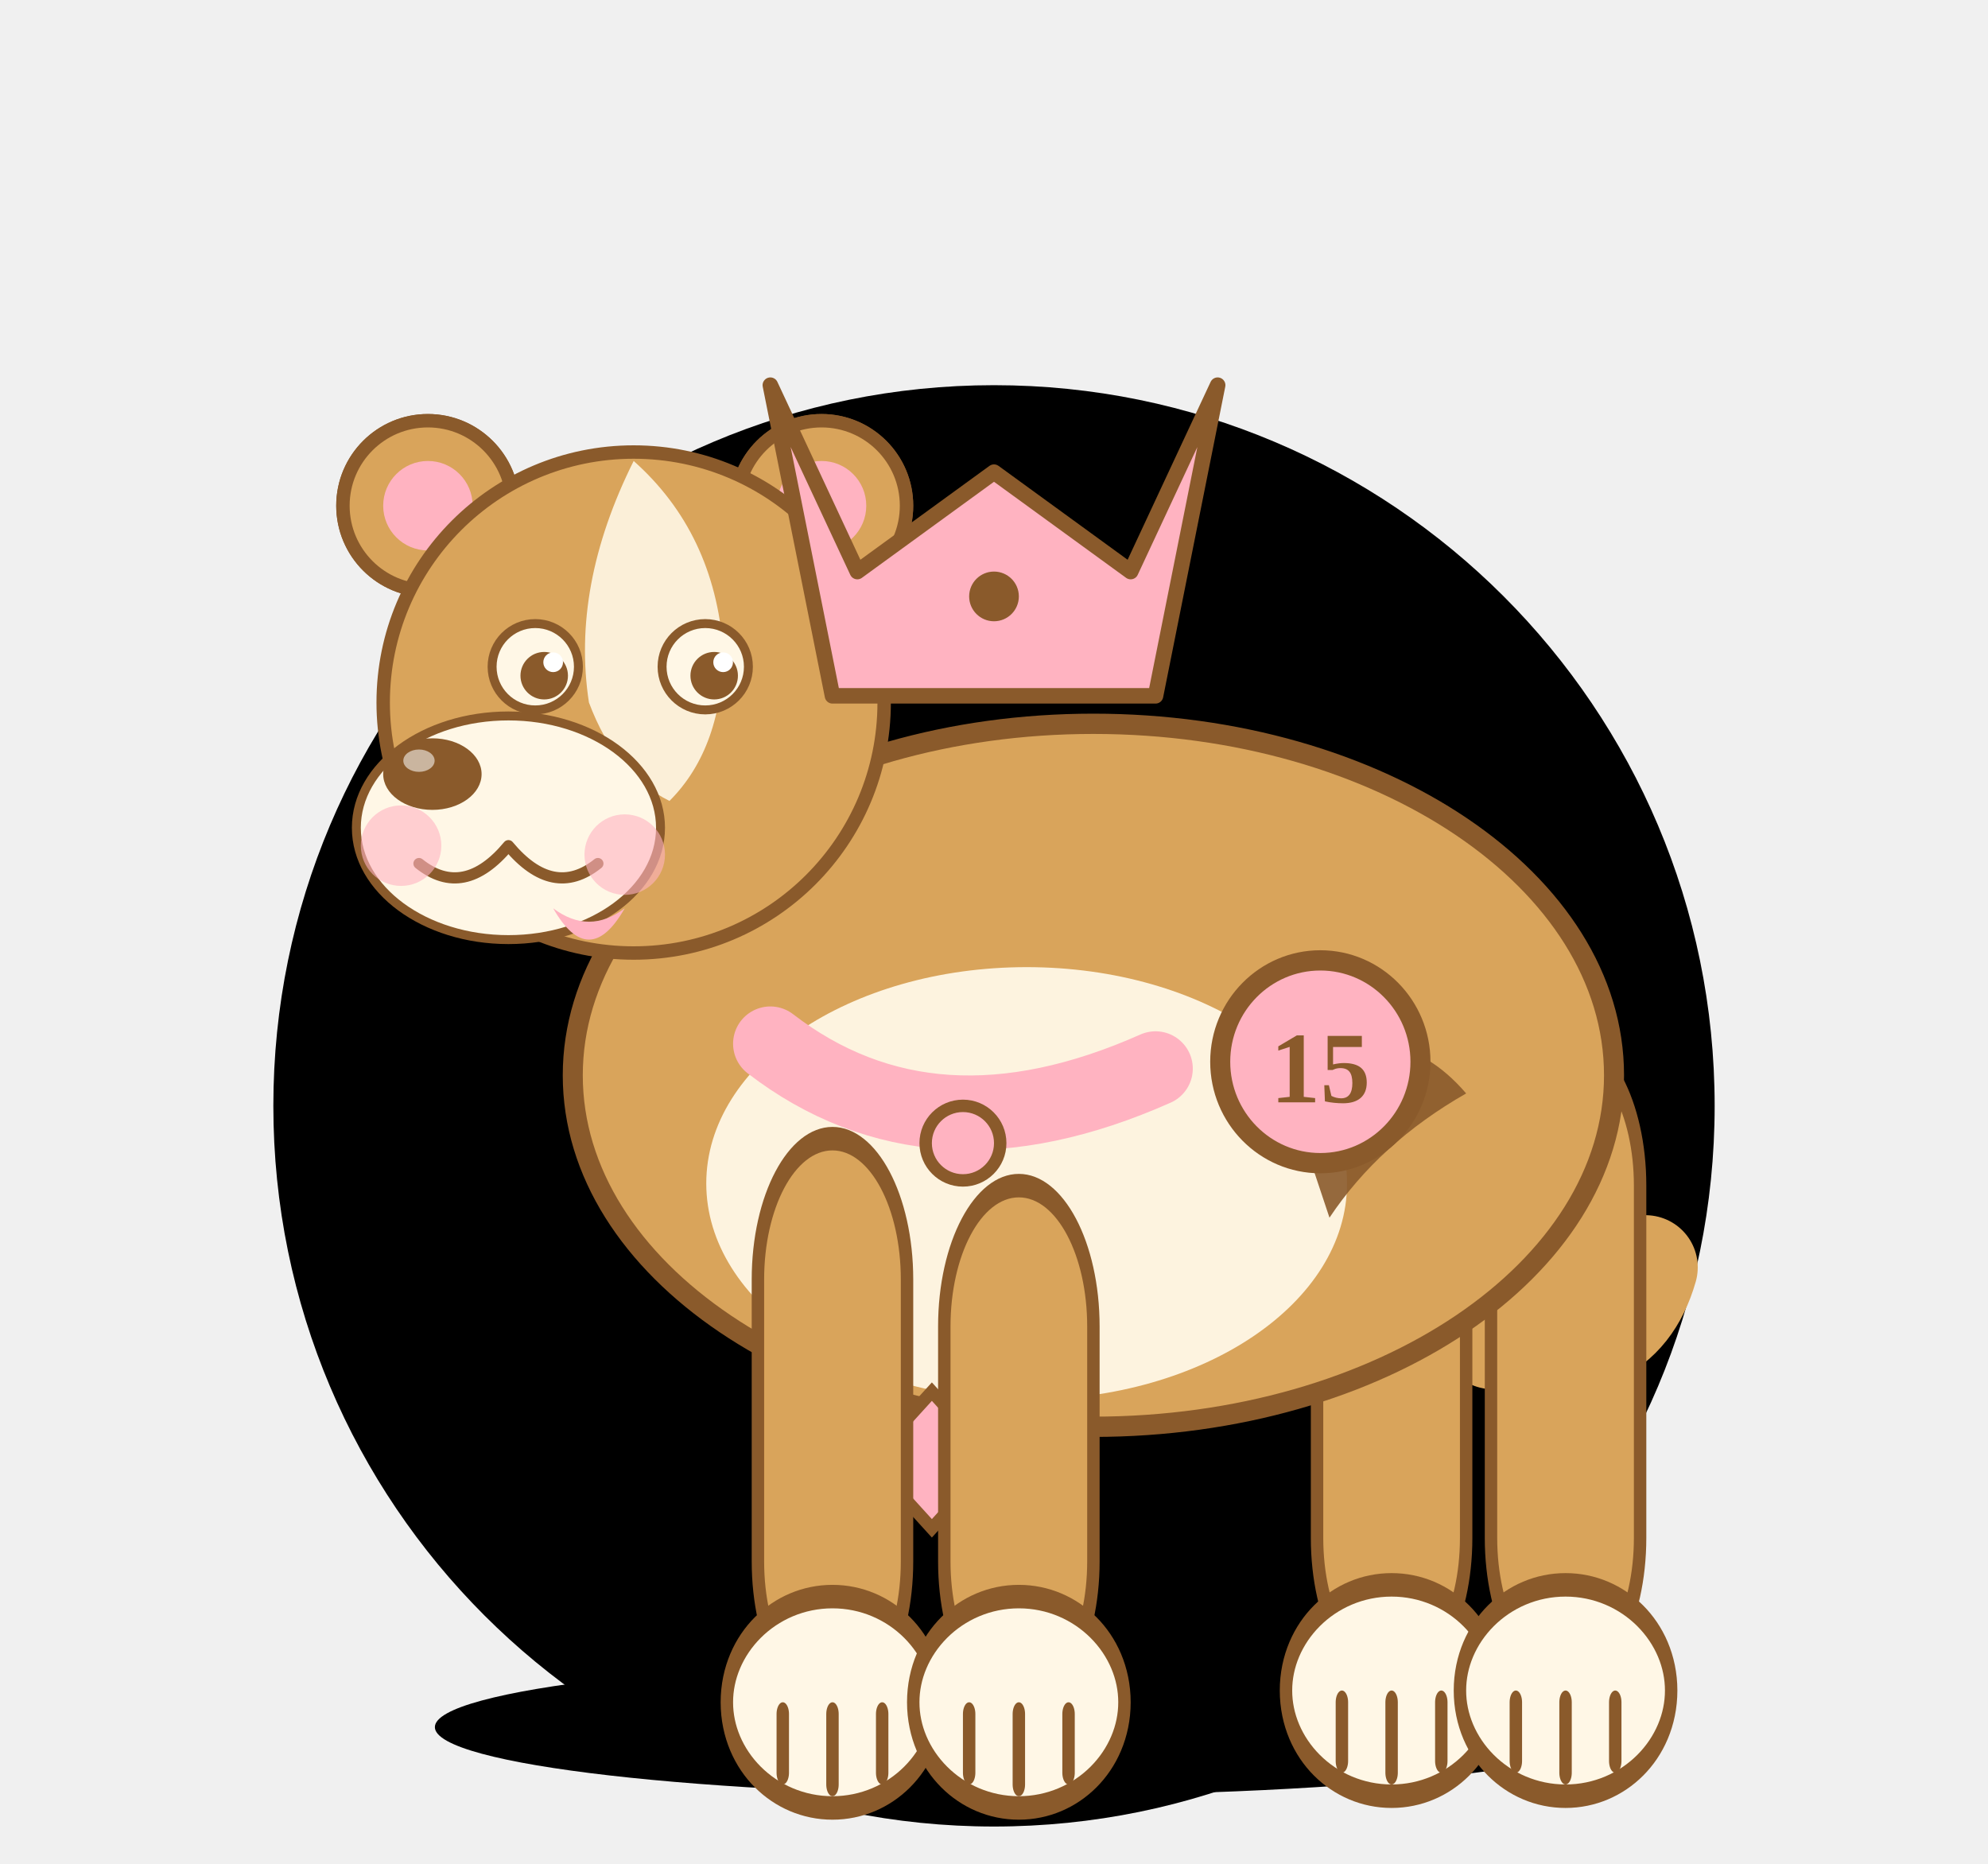
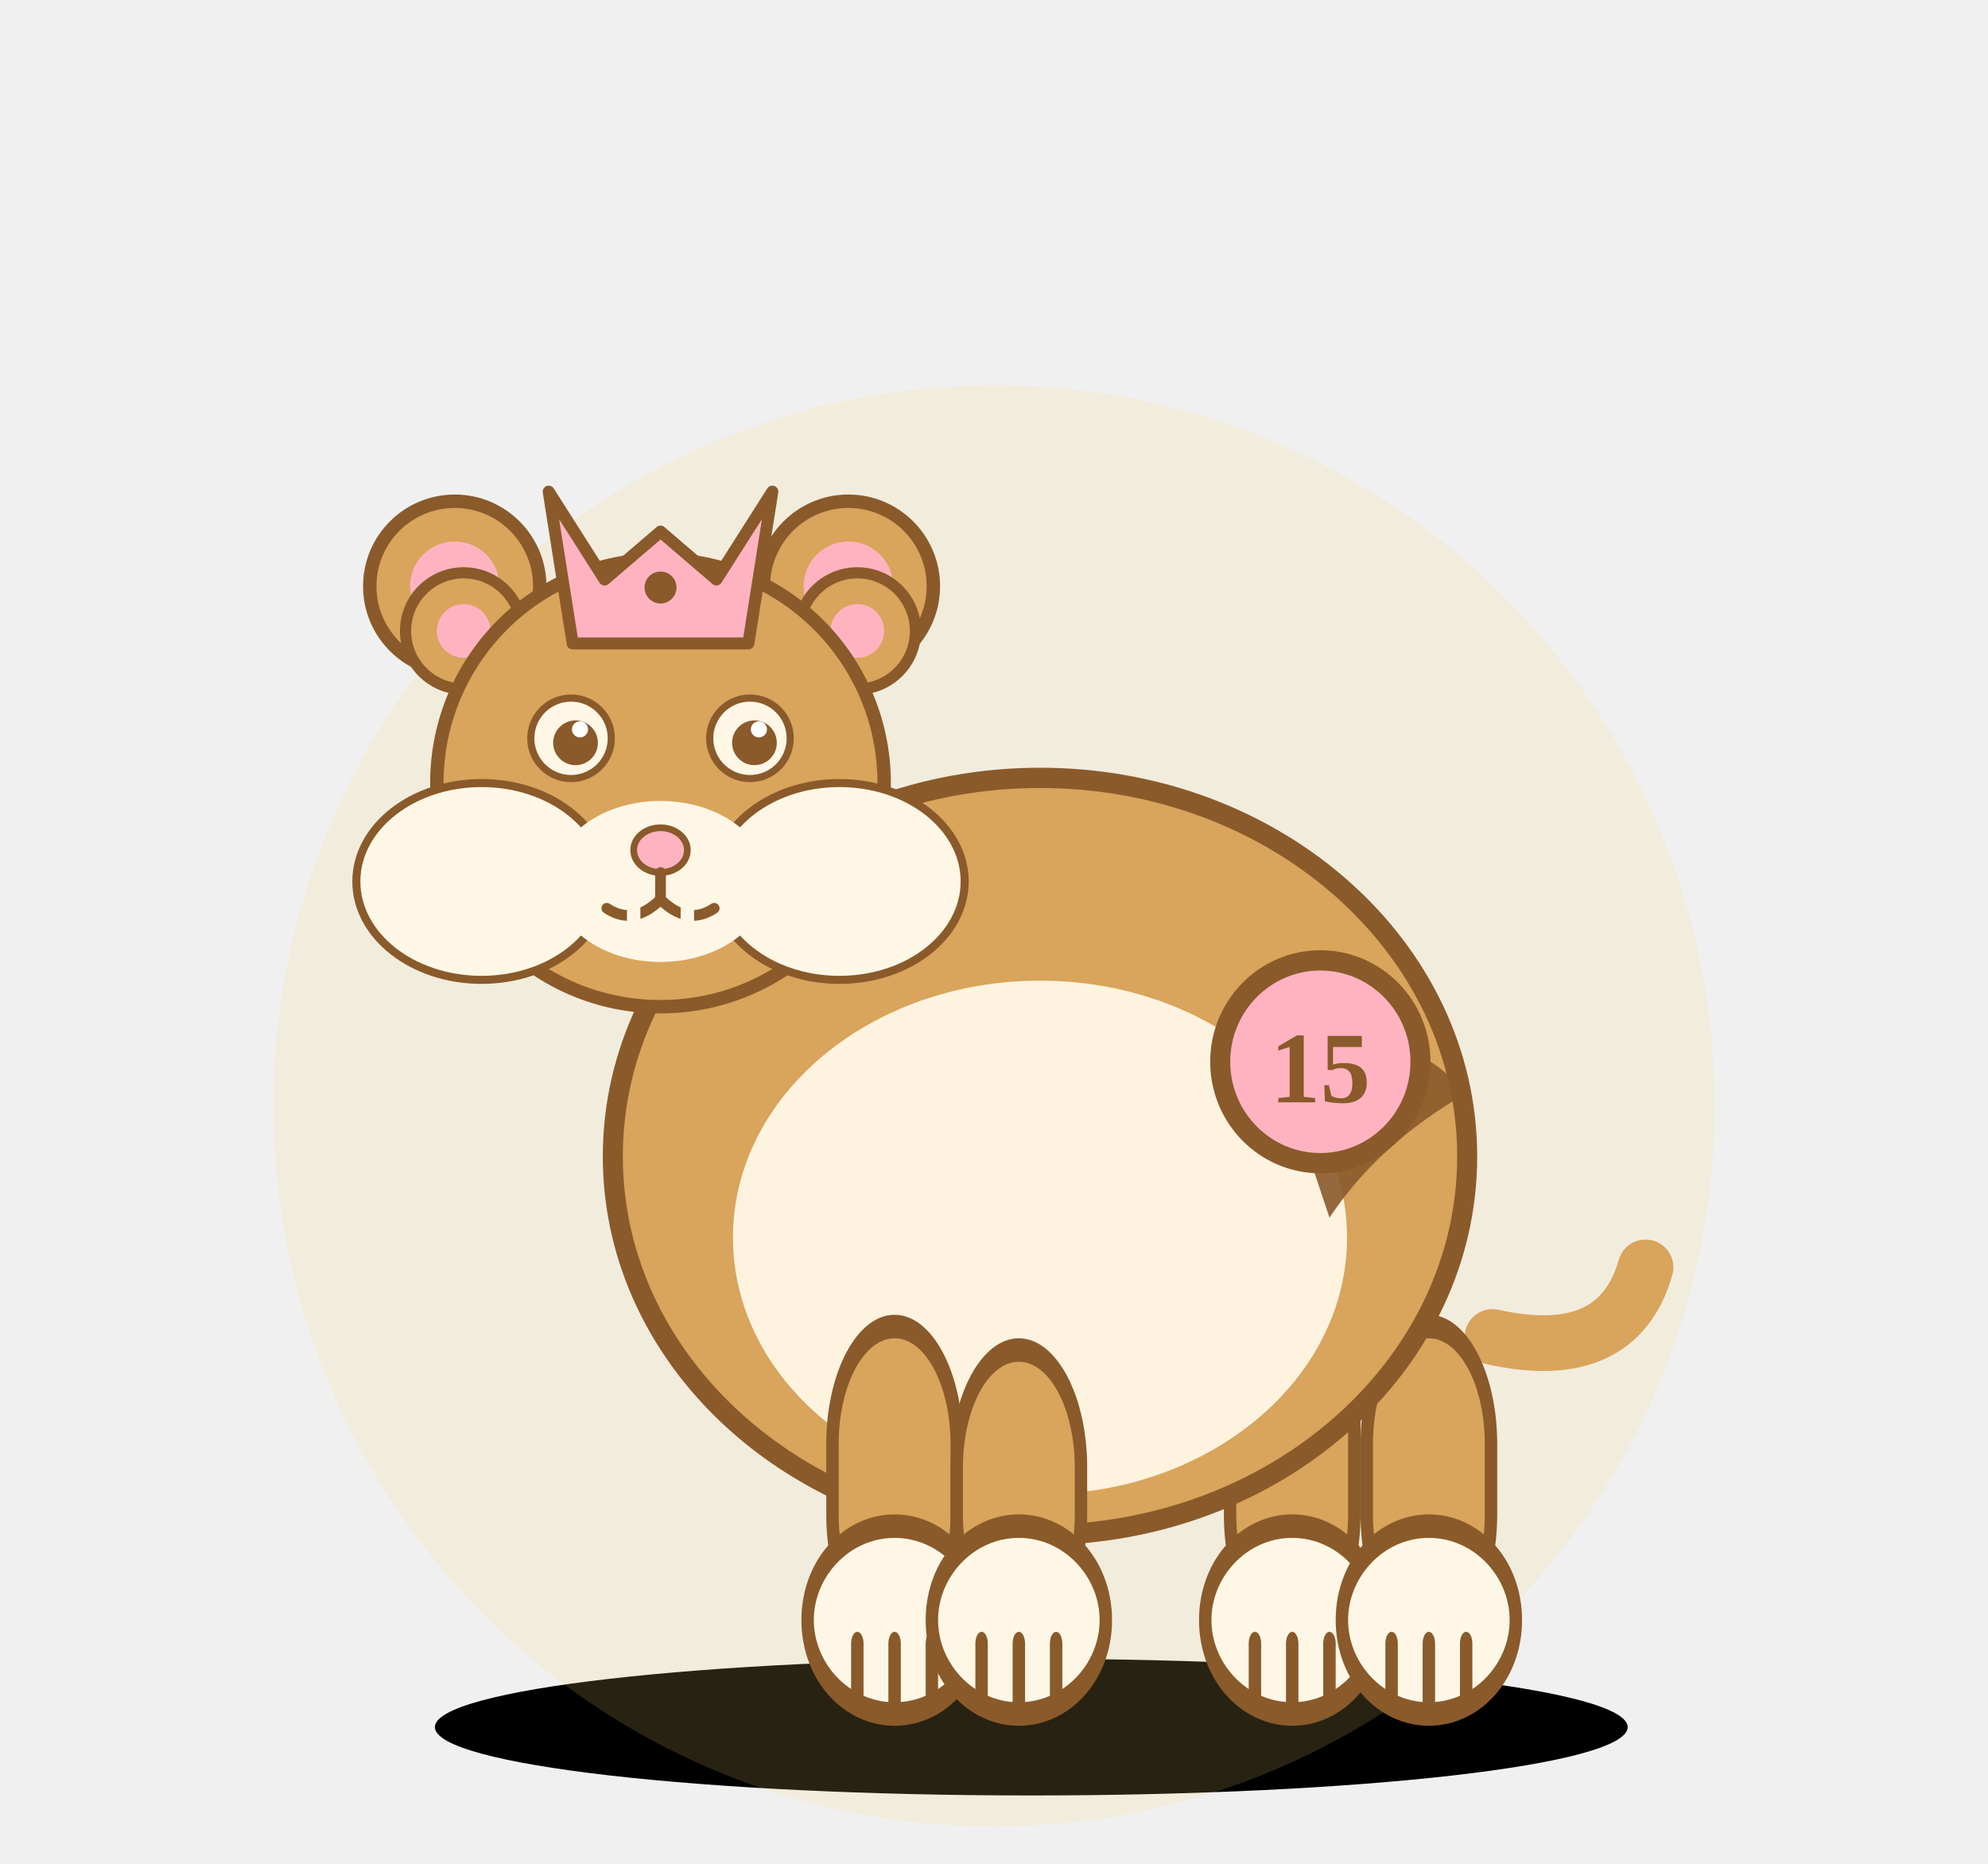
<svg data-v-8c6ae6f0="" viewBox="0 0 320 300" role="img" style="-webkit-filter: saturate(1.2) brightness(0.96);" aria-label="站立的仓鼠，Lv.15，心情 85/100">
  <ellipse data-v-8c6ae6f0="" class="companion__shadow" cx="166" cy="278" rx="96" ry="11" />
-   <circle data-v-8c6ae6f0="" class="companion__aura" cx="160" cy="178" r="116" />
+   <circle data-v-8c6ae6f0="" class="companion__aura" cx="160" cy="178" r="116" fill="rgba(255,212,121,0.16)" />
  <g data-v-8c6ae6f0="" transform="translate(238 204) scale(1.12) translate(-238 -204)">
    <g data-v-8c6ae6f0="" class="companion__tail">
-       <path data-v-8c6ae6f0="" d="M240 214 Q258 218 262 204" fill="none" stroke="#d9a45b" stroke-width="15" stroke-linecap="round" />
+       <path data-v-8c6ae6f0="" d="M240 214 Q258 218 262 204" fill="none" stroke="#d9a45b" stroke-width="8" stroke-linecap="round" />
    </g>
  </g>
  <g data-v-8c6ae6f0="" transform="translate(0 274) scale(1 1.89) translate(0 -274)" class="companion__legs companion__legs--back">
-     <rect data-v-8c6ae6f0="" x="212" y="222" width="24" height="50" rx="12" fill="#d9a45b" stroke="#8a5a2b" stroke-width="2" />
-     <rect data-v-8c6ae6f0="" x="240" y="218" width="24" height="54" rx="12" fill="#d9a45b" stroke="#8a5a2b" stroke-width="2" />
-     <ellipse data-v-8c6ae6f0="" cx="224" cy="273" rx="17" ry="9" fill="#fff7e6" stroke="#8a5a2b" stroke-width="2" />
-     <ellipse data-v-8c6ae6f0="" cx="252" cy="273" rx="17" ry="9" fill="#fff7e6" stroke="#8a5a2b" stroke-width="2" />
-     <path data-v-8c6ae6f0="" d="M216 274 v5 M224 274 v6 M232 274 v5 M244 274 v5 M252 274 v6 M260 274 v5" stroke="#8a5a2b" stroke-width="2" stroke-linecap="round" />
+     <rect data-v-8c6ae6f0="" x="198" y="240" width="20" height="28" rx="10" fill="#d9a45b" stroke="#8a5a2b" stroke-width="2" />
+     <ellipse data-v-8c6ae6f0="" cx="208" cy="267" rx="14" ry="8" fill="#fff7e6" stroke="#8a5a2b" stroke-width="2" />
+     <path data-v-8c6ae6f0="" d="M202 269 v5 M208 269 v6 M214 269 v5" stroke="#8a5a2b" stroke-width="2" stroke-linecap="round" />
+     <rect data-v-8c6ae6f0="" x="220" y="242" width="20" height="26" rx="10" fill="#d9a45b" stroke="#8a5a2b" stroke-width="2" />
+     <ellipse data-v-8c6ae6f0="" cx="230" cy="267" rx="14" ry="8" fill="#fff7e6" stroke="#8a5a2b" stroke-width="2" />
+     <path data-v-8c6ae6f0="" d="M224 269 v5 M230 269 v6 M236 269 v5" stroke="#8a5a2b" stroke-width="2" stroke-linecap="round" />
  </g>
  <g data-v-8c6ae6f0="" transform="translate(176 173.08) scale(1.0744 1.088) translate(-176 -198)">
-     <ellipse data-v-8c6ae6f0="" cx="176" cy="198" rx="78" ry="52" fill="#d9a45b" stroke="#8a5a2b" stroke-width="3" />
-     <ellipse data-v-8c6ae6f0="" cx="166" cy="214" rx="48" ry="32" fill="#fff7e6" opacity="0.95" />
+     <ellipse data-v-8c6ae6f0="" cx="168" cy="210" rx="64" ry="56" fill="#d9a45b" stroke="#8a5a2b" stroke-width="3" />
+     <ellipse data-v-8c6ae6f0="" cx="168" cy="222" rx="46" ry="38" fill="#fff7e6" opacity="0.95" />
  </g>
  <path data-v-8c6ae6f0="" d="M206 172 Q224 162 236 176 Q222 184 214 196 Z" fill="#8a5a2b" opacity="0.9" />
  <g data-v-8c6ae6f0="" transform="translate(176 173.08) scale(1.0744 1.088) translate(-176 -198)" class="companion__badge" aria-hidden="true">
    <circle data-v-8c6ae6f0="" cx="210" cy="196" r="15" fill="#ffb3c1" stroke="#8a5a2b" stroke-width="3" />
    <text data-v-8c6ae6f0="" x="210" y="202" text-anchor="middle" font-size="15" font-weight="800" fill="#8a5a2b">15</text>
  </g>
  <g data-v-8c6ae6f0="" class="companion__chest" aria-hidden="true">
    <path data-v-8c6ae6f0="" d="M150 224 L160 235 L150 246 L140 235 Z" fill="#ffb3c1" stroke="#8a5a2b" stroke-width="2" />
  </g>
  <g data-v-8c6ae6f0="" transform="translate(0 274) scale(1 1.89) translate(0 -274)" class="companion__legs companion__legs--front">
-     <rect data-v-8c6ae6f0="" x="122" y="226" width="24" height="48" rx="12" fill="#d9a45b" stroke="#8a5a2b" stroke-width="2" />
-     <rect data-v-8c6ae6f0="" x="152" y="230" width="24" height="44" rx="12" fill="#d9a45b" stroke="#8a5a2b" stroke-width="2" />
-     <ellipse data-v-8c6ae6f0="" cx="134" cy="274" rx="17" ry="9" fill="#fff7e6" stroke="#8a5a2b" stroke-width="2" />
-     <ellipse data-v-8c6ae6f0="" cx="164" cy="274" rx="17" ry="9" fill="#fff7e6" stroke="#8a5a2b" stroke-width="2" />
-     <path data-v-8c6ae6f0="" d="M126 275 v5 M134 275 v6 M142 275 v5 M156 275 v5 M164 275 v6 M172 275 v5" stroke="#8a5a2b" stroke-width="2" stroke-linecap="round" />
+     <rect data-v-8c6ae6f0="" x="134" y="242" width="20" height="26" rx="10" fill="#d9a45b" stroke="#8a5a2b" stroke-width="2" />
+     <ellipse data-v-8c6ae6f0="" cx="144" cy="267" rx="14" ry="8" fill="#fff7e6" stroke="#8a5a2b" stroke-width="2" />
+     <path data-v-8c6ae6f0="" d="M138 269 v5 M144 269 v6 M150 269 v5" stroke="#8a5a2b" stroke-width="2" stroke-linecap="round" />
+     <rect data-v-8c6ae6f0="" x="154" y="244" width="20" height="24" rx="10" fill="#d9a45b" stroke="#8a5a2b" stroke-width="2" />
+     <ellipse data-v-8c6ae6f0="" cx="164" cy="267" rx="14" ry="8" fill="#fff7e6" stroke="#8a5a2b" stroke-width="2" />
+     <path data-v-8c6ae6f0="" d="M158 269 v5 M164 269 v6 M170 269 v5" stroke="#8a5a2b" stroke-width="2" stroke-linecap="round" />
  </g>
-   <path data-v-8c6ae6f0="" d="M124 168 Q150 188 186 172" fill="none" stroke="#ffb3c1" stroke-width="12" stroke-linecap="round" />
-   <circle data-v-8c6ae6f0="" cx="155" cy="184" r="6" fill="#ffb3c1" stroke="#8a5a2b" stroke-width="2" />
  <g data-v-8c6ae6f0="" transform="translate(102 113.08) scale(0.72) translate(-102 -138)">
-     <g data-v-8c6ae6f0="">
-       <circle data-v-8c6ae6f0="" cx="56" cy="94" r="19" fill="#d9a45b" stroke="#8a5a2b" stroke-width="3" />
-       <circle data-v-8c6ae6f0="" cx="144" cy="94" r="19" fill="#d9a45b" stroke="#8a5a2b" stroke-width="3" />
-       <circle data-v-8c6ae6f0="" cx="56" cy="94" r="10" fill="#ffb3c1" />
-       <circle data-v-8c6ae6f0="" cx="144" cy="94" r="10" fill="#ffb3c1" />
-     </g>
-     <g data-v-8c6ae6f0="" class="companion__generic-face">
+     <g data-v-8c6ae6f0="" transform="translate(6 18)">
      <g data-v-8c6ae6f0="">
        <circle data-v-8c6ae6f0="" cx="56" cy="94" r="19" fill="#d9a45b" stroke="#8a5a2b" stroke-width="3" />
        <circle data-v-8c6ae6f0="" cx="144" cy="94" r="19" fill="#d9a45b" stroke="#8a5a2b" stroke-width="3" />
        <circle data-v-8c6ae6f0="" cx="56" cy="94" r="10" fill="#ffb3c1" />
        <circle data-v-8c6ae6f0="" cx="144" cy="94" r="10" fill="#ffb3c1" />
      </g>
-       <circle data-v-8c6ae6f0="" cx="102" cy="138" r="56" fill="#d9a45b" stroke="#8a5a2b" stroke-width="3" />
-       <path data-v-8c6ae6f0="" d="M102 84 Q88 112 92 138 Q98 154 110 160 Q122 148 122 126 Q120 100 102 84 Z" fill="#fff7e6" opacity="0.9" />
-       <ellipse data-v-8c6ae6f0="" data-feature="generic-dog-muzzle" cx="74" cy="166" rx="34" ry="25" fill="#fff7e6" stroke="#8a5a2b" stroke-width="2" />
-       <ellipse data-v-8c6ae6f0="" cx="57" cy="154" rx="11" ry="8" fill="#8a5a2b" />
-       <ellipse data-v-8c6ae6f0="" cx="54" cy="151" rx="3.5" ry="2.5" fill="#ffffff" opacity="0.55" />
-       <path data-v-8c6ae6f0="" d="M74 170 Q64 182 54 174 M74 170 Q84 182 94 174" fill="none" stroke="#8a5a2b" stroke-width="2.5" stroke-linecap="round" />
-       <path data-v-8c6ae6f0="" d="M84 184 Q92 198 100 184 Q92 190 84 184 Z" fill="#ffb3c1" />
-       <circle data-v-8c6ae6f0="" cx="50" cy="170" r="9" fill="#ffb3c1" opacity="0.6" />
-       <circle data-v-8c6ae6f0="" cx="100" cy="172" r="9" fill="#ffb3c1" opacity="0.6" />
-       <g data-v-8c6ae6f0="">
-         <circle data-v-8c6ae6f0="" cx="80" cy="130" r="9.65" fill="#fff7e6" stroke="#8a5a2b" stroke-width="2" />
-         <circle data-v-8c6ae6f0="" cx="118" cy="130" r="9.65" fill="#fff7e6" stroke="#8a5a2b" stroke-width="2" />
-         <circle data-v-8c6ae6f0="" cx="82" cy="132" r="5.308" fill="#8a5a2b" />
-         <circle data-v-8c6ae6f0="" cx="120" cy="132" r="5.308" fill="#8a5a2b" />
-         <circle data-v-8c6ae6f0="" cx="84" cy="129" r="2.2" fill="#ffffff" />
-         <circle data-v-8c6ae6f0="" cx="122" cy="129" r="2.2" fill="#ffffff" />
+       <g data-v-8c6ae6f0="" class="companion__hamster-face">
+         <circle data-v-8c6ae6f0="" cx="58" cy="104" r="13" fill="#d9a45b" stroke="#8a5a2b" stroke-width="2.5" />
+         <circle data-v-8c6ae6f0="" cx="146" cy="104" r="13" fill="#d9a45b" stroke="#8a5a2b" stroke-width="2.5" />
+         <circle data-v-8c6ae6f0="" cx="58" cy="104" r="6" fill="#ffb3c1" />
+         <circle data-v-8c6ae6f0="" cx="146" cy="104" r="6" fill="#ffb3c1" />
+         <circle data-v-8c6ae6f0="" cx="102" cy="138" r="50" fill="#d9a45b" stroke="#8a5a2b" stroke-width="3" />
+         <ellipse data-v-8c6ae6f0="" cx="62" cy="160" rx="28" ry="22" fill="#fff7e6" stroke="#8a5a2b" stroke-width="1.8" />
+         <ellipse data-v-8c6ae6f0="" cx="142" cy="160" rx="28" ry="22" fill="#fff7e6" stroke="#8a5a2b" stroke-width="1.8" />
+         <ellipse data-v-8c6ae6f0="" cx="102" cy="160" rx="24" ry="18" fill="#fff7e6" />
+         <ellipse data-v-8c6ae6f0="" cx="102" cy="153" rx="6" ry="5" fill="#ffb3c1" stroke="#8a5a2b" stroke-width="1.5" />
+         <path data-v-8c6ae6f0="" d="M102 158 L102 164 M102 164 Q96 170 90 166 M102 164 Q108 170 114 166" fill="none" stroke="#8a5a2b" stroke-width="2.4" stroke-linecap="round" />
+         <path data-v-8c6ae6f0="" d="M96 166 L96 172 M108 166 L108 172" stroke="#fff7e6" stroke-width="3" stroke-linecap="round" />
+         <g data-v-8c6ae6f0="">
+           <circle data-v-8c6ae6f0="" cx="82" cy="128" r="9" fill="#fff7e6" stroke="#8a5a2b" stroke-width="1.6" />
+           <circle data-v-8c6ae6f0="" cx="122" cy="128" r="9" fill="#fff7e6" stroke="#8a5a2b" stroke-width="1.6" />
+           <circle data-v-8c6ae6f0="" cx="83" cy="129" r="5" fill="#8a5a2b" />
+           <circle data-v-8c6ae6f0="" cx="123" cy="129" r="5" fill="#8a5a2b" />
+           <circle data-v-8c6ae6f0="" cx="84" cy="126" r="1.8" fill="#fff" />
+           <circle data-v-8c6ae6f0="" cx="124" cy="126" r="1.8" fill="#fff" />
+         </g>
+       </g>
+       <g data-v-8c6ae6f0="" class="companion__crest" aria-hidden="true" transform="translate(102 80) scale(0.8928571)">
+         <path data-v-8c6ae6f0="" d="M-28 -8 L-14 14 L0 2 L14 14 L28 -8 L22 30 L-22 30 Z" fill="#ffb3c1" stroke="#8a5a2b" stroke-width="3" stroke-linejoin="round" />
+         <circle data-v-8c6ae6f0="" cx="0" cy="16" r="4" fill="#8a5a2b" />
      </g>
    </g>
  </g>
-   <g data-v-8c6ae6f0="" class="companion__crest" aria-hidden="true">
-     <path data-v-8c6ae6f0="" d="M124 62 L138 92 L160 76 L182 92 L196 62 L186 112 L134 112 Z" fill="#ffb3c1" stroke="#8a5a2b" stroke-width="2.5" stroke-linejoin="round" />
-     <circle data-v-8c6ae6f0="" cx="160" cy="96" r="4" fill="#8a5a2b" />
-   </g>
</svg>
